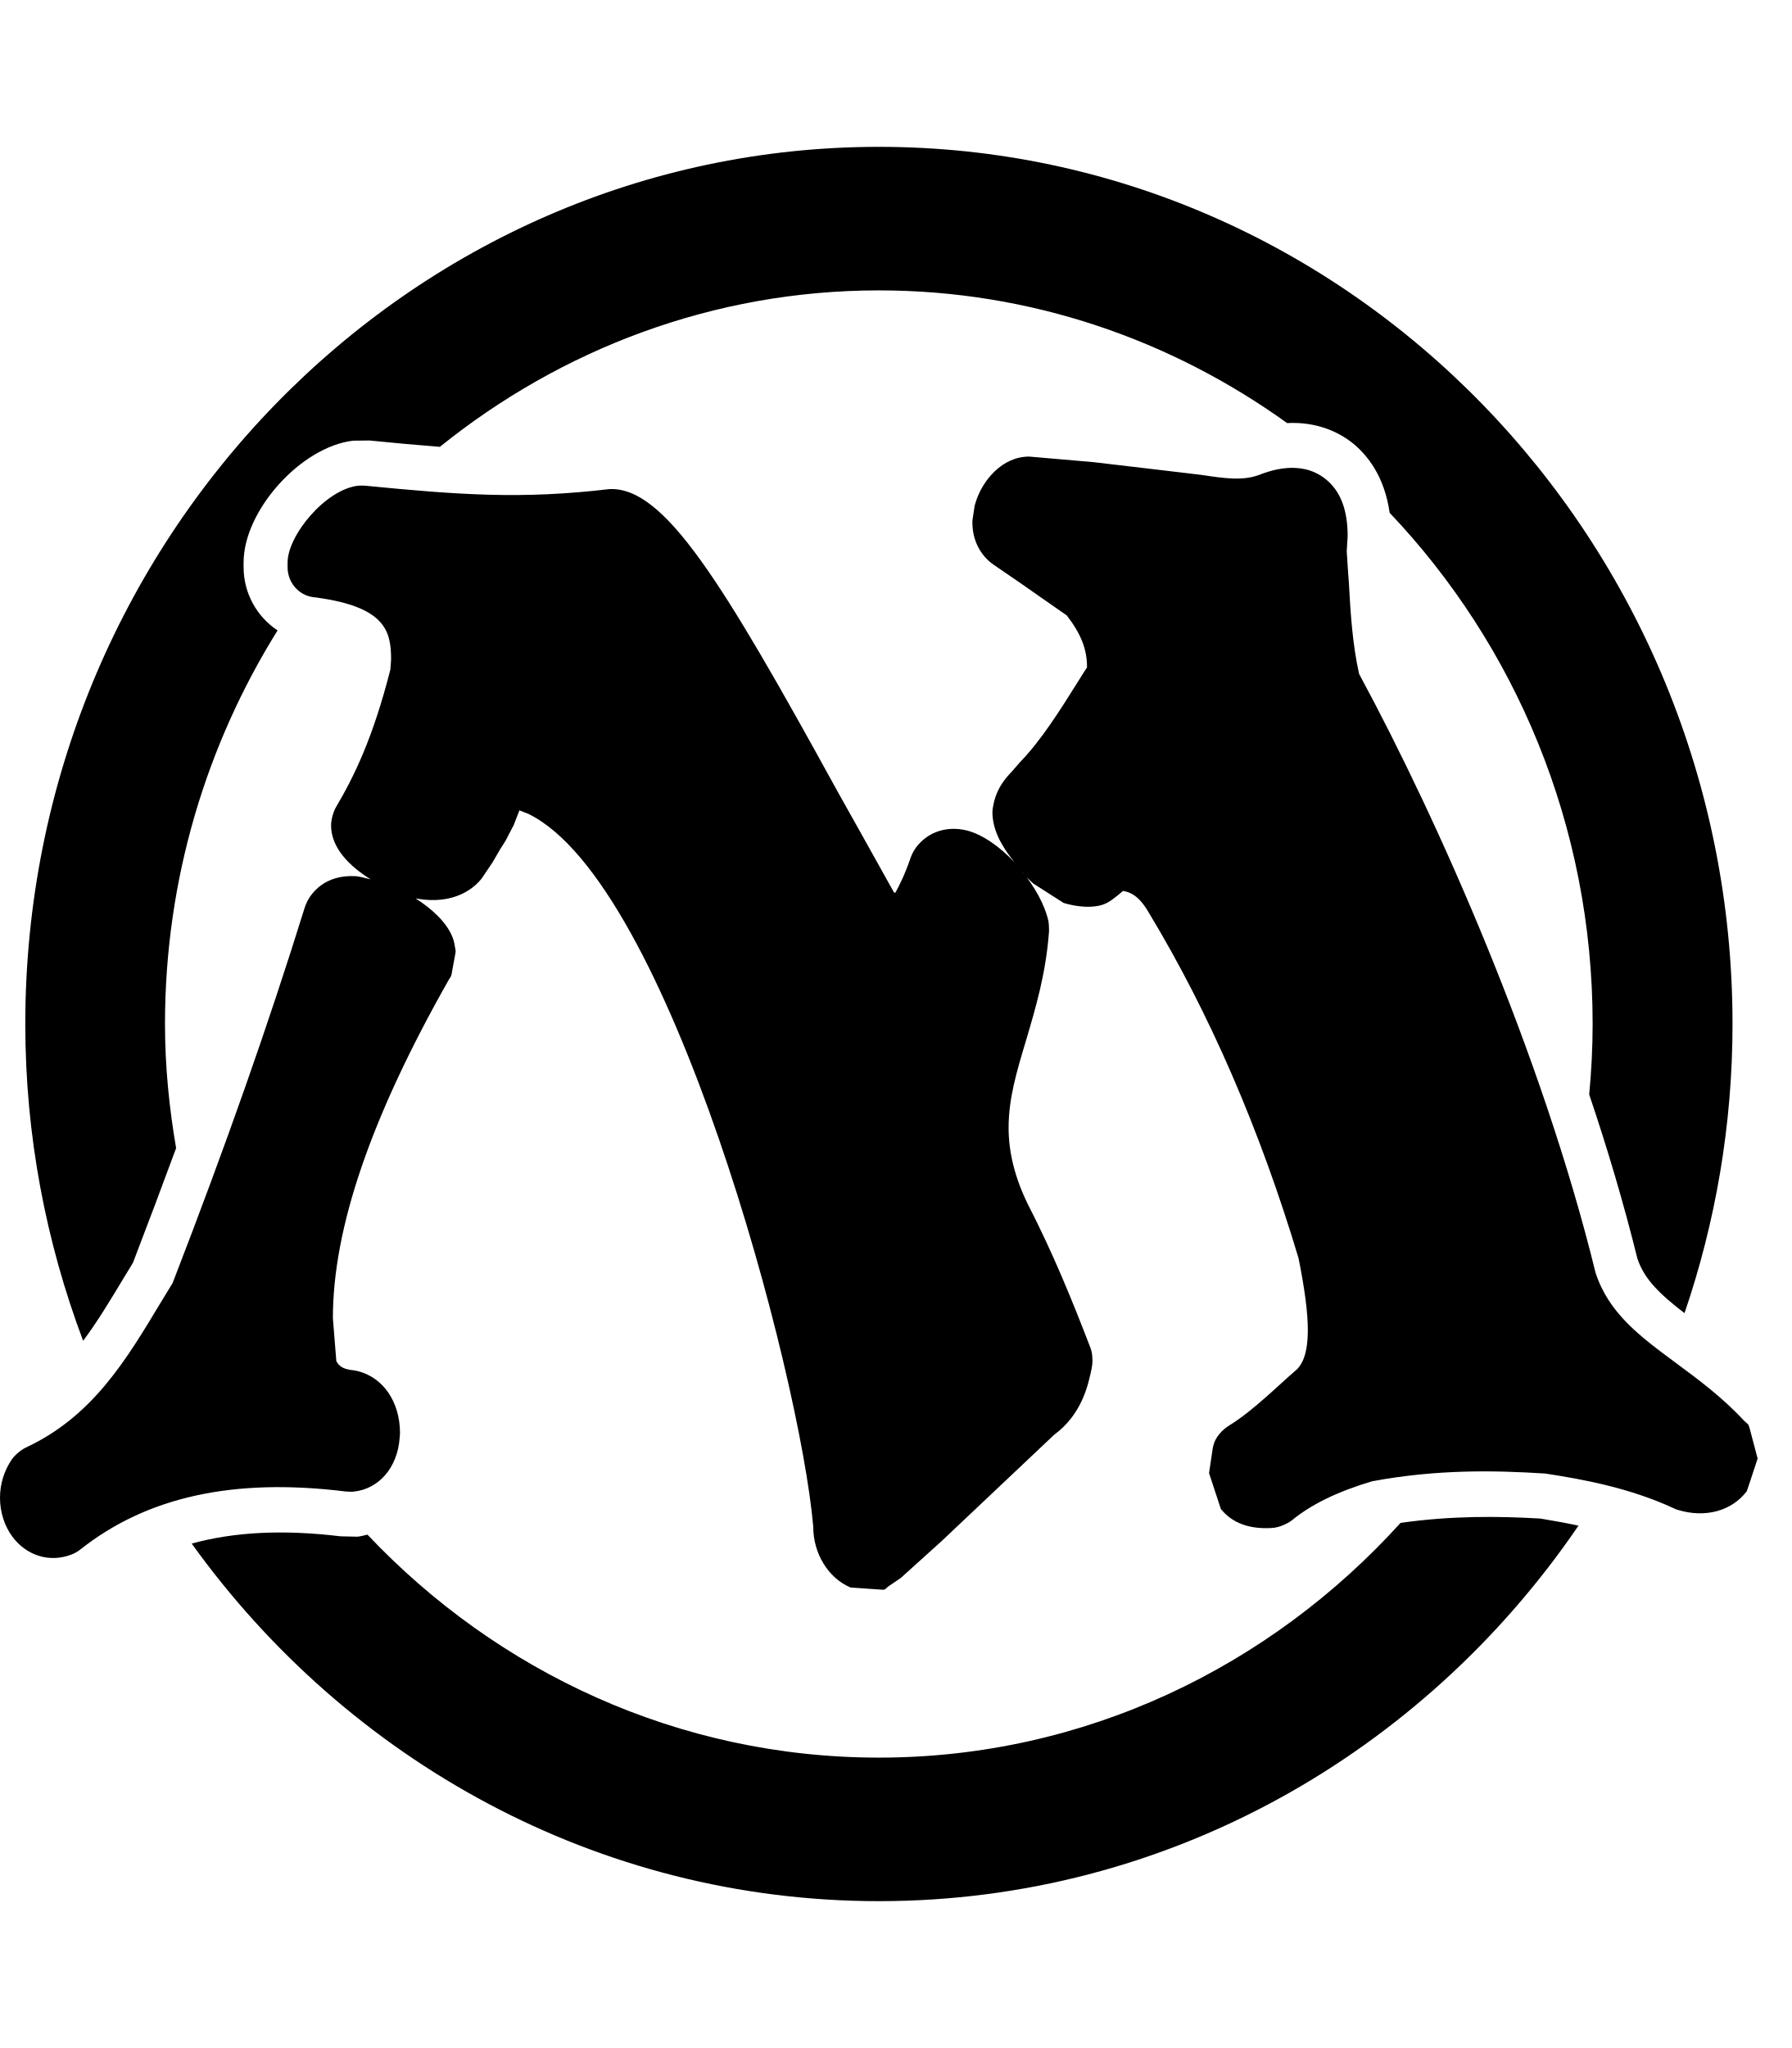
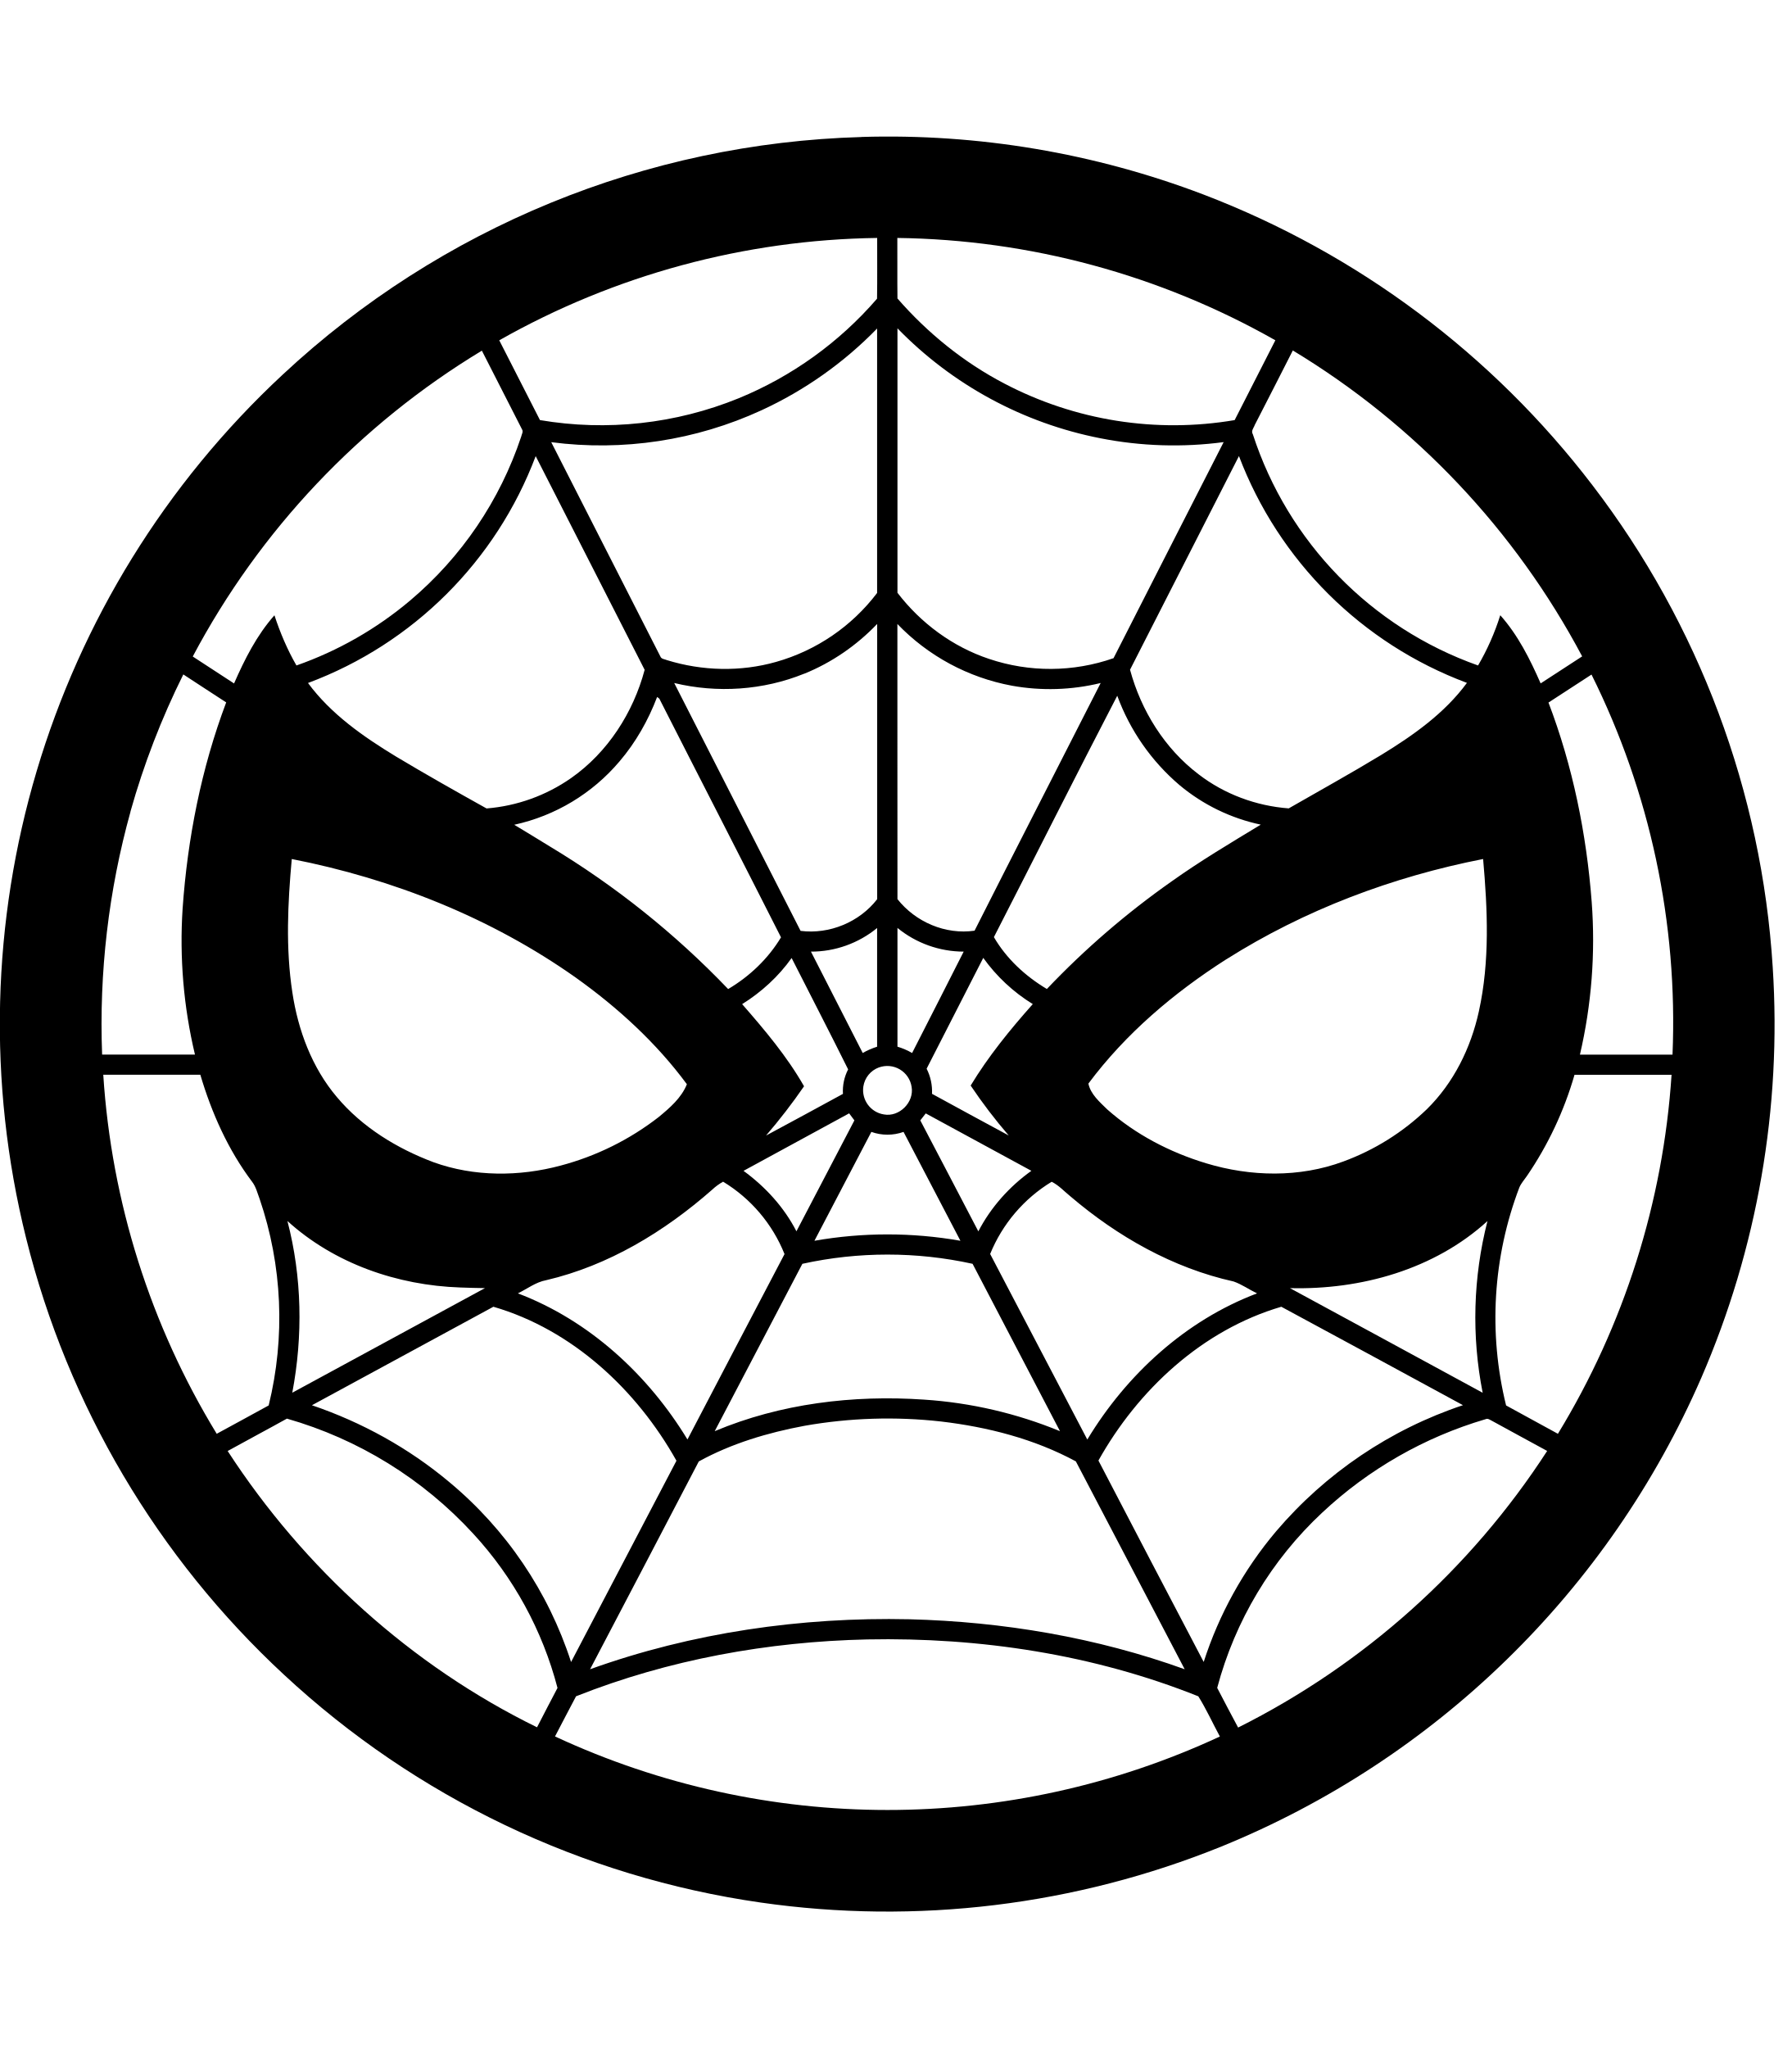
- <svg xmlns="http://www.w3.org/2000/svg" viewBox="0 0 896 1024">
-   <path d="M872.371 710.502c-11.085-11.962-22.915-20.646-34.278-29.068-18.026-13.35-33.488-24.76-40.125-45.049-26.827-109.237-78.594-226.06-118.253-299.411-3.284-14.594-4.284-30.097-5.1-45.145-.092-.382-1.002-14.761-1.096-16.268.094-1.388.466-7.369.466-7.465 0-13.565-3.82-22.895-11.201-28.686-12.459-9.832-28.201-3.852-33.278-1.888-8.103 2.99-17.394 1.603-28.201 0 .442 0-54.306-6.436-54.306-6.436.075 0-32.299-2.799-32.299-2.799-13.554 0-23.473 11.962-26.851 23.158a11.486 11.486 0 0 0-.536 2.249l-.814 5.335c-.186.836-.186 1.674-.186 2.512.092 8.612 3.912 16.172 10.641 20.837l13.367 9.163c-.092-.096 18.026 12.633 23.195 16.174 6.915 8.97 10.107 16.722 10.107 25.598v.382c-1.63 2.441-4.192 6.627-4.192 6.627-9.641 15.336-18.63 29.739-29.459 40.934-.466.575-3.913 4.497-3.913 4.497-3.004 3.183-8.009 8.494-9.477 17.944a10.983 10.983 0 0 0-.258 2.321c0 8.803 4.448 17.01 11.085 25.144-7.451-7.847-16.09-14.02-24.102-15.981-9.827-2.321-19.19.742-25.011 8.325-1 1.314-2.19 3.446-2.724 4.953-3.098 8.972-5.823 14.379-7.825 17.942l-.652-.191c-5.985-10.837-28.365-50.743-28.365-50.743-58.032-105.602-86.419-151.871-113.806-150.938-44.129 5.239-75.59 2.895-122.257-1.674a21.58 21.58 0 0 0-3.541 0c-16.37 1.865-35.302 24.856-35.302 38.422v2.319c0 7.489 5.356 13.925 12.645 14.954l2.282.287c34.022 4.76 36.84 16.819 36.84 30.838 0 0-.186 3.183-.372 5.144-8.825 34.666-18.28 53.639-27.199 68.782-1.374 2.345-2.446 6.34-2.446 9.068 0 11.387 9.361 20.55 19.818 27.01-2.632-.573-5.449-1.505-7.825-1.604-15.276-.741-21.726 8.518-23.823 12.442-.464.836-1.094 2.512-1.374 3.348-18.28 58.783-39.286 118.521-66.043 187.662-1.094 1.865-5.543 9.068-5.543 9.068-17.838 29.713-34.558 57.656-67.859 73.184-2.376 1.126-5.379 3.637-6.917 5.791C2.096 735.263.001 741.89.001 748.9c0 7.107 2.19 14.02 6.195 19.451 7.101 9.521 18.652 13.087 29.387 8.972 1.444-.48 3.354-1.58 4.541-2.536 33.37-26.436 76.78-35.958 132.716-29.044 1.096.096 2.818.172 3.82.096 12.737-1.222 22.1-11.962 23.194-26.747.094-.172.186-2.608.186-2.608 0-15.432-8.359-27.657-20.818-30.839-.746-.191-1.469-.382-2.284-.478-5.728-.551-7.357-2.225-8.733-4.569-.278-3.183-1.722-21.485-1.722-21.485 0-45.049 19.002-100.577 58.126-169.527.906-1.411.906-1.029 1.256-2.632l1.934-10.551c.075-.573.075-.838.075-1.029 0-.287-.075-.287-.258-1.413l-.37-2.152c-.188-1.101-.538-2.321-1.004-3.35-2.91-7.296-10.083-13.923-18.372-19.258 13.645 2.608 25.661-.935 32.927-9.81l5.543-8.23 3.912-6.723 2.562-4.019 3.54-6.818c.374-.48.722-1.413.908-1.963 0 0 2.376-6.171 2.538-6.46 2.282.935 4.471 1.772 4.471 1.772C334.855 441.449 399.99 686.289 406.72 763.3v.191c0 13.087 7.383 25.503 18.654 30.264l14.904 1.029c3.096.287 1.932-.172 4.564-1.961l5.635-3.828 20.284-18.302 56.402-53.279c13.926-10.192 17.092-25.049 18.746-32.992.258-1.126.444-2.799.444-4.306 0-1.483-.186-2.992-.348-4.019l-.186-.551c-.094-.741-.374-1.222-.56-1.867-8.639-22.441-18.374-46.628-31.275-71.677-6.381-13.087-9.571-25.694-9.571-38.135 0-14.57 4.006-27.943 8.663-43.447 4.89-16.555 9.989-33.565 11.551-54.666v-1.125c0-1.318-.094-2.895-.28-4.019-1.91-8.518-7.009-17.393-13.46-25.24 1.352 1.41 1.91 2.895 3.54 4.21.186.191 2.282 2.152 2.282 2.152.186.097 15.184 9.714 15.184 9.714 2.282.742 11.457 3.277 19.188 1.029l.094-.096s0 .096-.094.096c1.91-.573 3.564-1.509 5.193-2.703 1.816-1.316 3.633-2.823 5.356-4.306 3.471.551 7.919 2.249 12.832 10.742 30.483 50.456 55.68 108.592 74.962 172.901 3.098 15.502 4.634 27.01 4.634 35.886 0 12.225-2.91 16.913-5.169 19.425l-5.1 4.499c-10.107 9.235-20.47 18.685-29.203 23.924-3.376 2.057-6.823 5.885-7.731 9.808l-.28 1.125c0-.193-1.91 12.798-1.91 12.798l5.915 17.944c5.729 7.105 14.554 10.286 26.105 9.426 2.912-.263 7.103-1.963 9.455-3.828 9.827-8.038 22.938-14.379 40.218-19.523 32.555-5.98 60.849-5.431 86.419-3.828 18.816 2.895 42.103 7.083 64.483 17.466.56.287 1.188.573 1.91.739 13.647 4.116 26.851.575 34.396-9.33.092 0 5.448-16.364 5.448-16.364l-4.074-15.408c-.746-2.439-.84-1.603-2.562-3.372zM62.136 638.536s3.004-4.857 4.378-7.202a4705.767 4705.767 0 0 0 21.564-57.274c-3.47-20.192-5.565-40.839-5.565-62.06 0-72.419 20.844-139.909 56.31-196.801-10.271-6.746-17-18.517-17-31.602v-2.321c0-25.982 28.643-57.849 54.748-60.935 0 0 8.105-.096 8.197-.096a1622.75 1622.75 0 0 0 35.21 3.181c60.571-48.782 136.721-78.232 219.578-78.232 75.87 0 146.198 24.666 204.136 66.342 14.834-.742 25.569 4.401 32.556 9.834 7.475 5.98 16.114 16.626 18.746 35.048C757.753 322.473 796.503 412.571 796.503 512c0 11.866-.626 23.637-1.722 35.241 9.197 27.177 17.372 54.857 24.102 82.036 3.47 10.382 11.201 17.775 23.567 27.296 15.462-45.312 24.009-93.926 24.009-144.573 0-241.85-191.563-438.577-426.904-438.577C204.235 73.423 12.649 270.15 12.649 512c0 55.887 10.387 109.165 28.925 158.403 7.195-9.619 13.645-20.361 20.562-31.867zm708.262 120.745c6.101 1.029 12.553 2.152 19.026 3.54-77.244 113.377-205.232 187.757-349.868 187.757-140.819 0-265.895-70.456-343.675-178.785 21.308-5.885 45.851-7.081 74.426-3.637-.186 0 8.453.193 8.453.193 1.724-.193 3.376-.645 5.007-1.029 64.947 68.687 155.559 111.488 255.788 111.488 102.977 0 195.683-45.409 260.888-117.373 25.755-3.637 48.857-3.374 69.955-2.154z" />
+ <svg xmlns="http://www.w3.org/2000/svg" viewBox="0 0 28 32">
+   <path fill="#000" d="M13.463 2.14a13.844 13.844 0 0 1 5.347.9 13.897 13.897 0 0 1 6.078 4.542 13.798 13.798 0 0 1 2.817 7.53 13.873 13.873 0 0 1-1.116 6.416 13.883 13.883 0 0 1-3.038 4.4 13.887 13.887 0 0 1-4.46 2.923 13.92 13.92 0 0 1-7.204.876 13.823 13.823 0 0 1-7.447-3.558 13.865 13.865 0 0 1-4.032-6.823A13.855 13.855 0 0 1 4.423 5.849a13.83 13.83 0 0 1 9.042-3.708zm-5.66 3.178c.211.416.424.83.636 1.246a5.703 5.703 0 0 0 3.105-.341 5.733 5.733 0 0 0 2.163-1.556c.005-.316.001-.632.002-.949a12.312 12.312 0 0 0-5.906 1.599zm6.224-.653c.47.539 1.034.996 1.668 1.327a5.696 5.696 0 0 0 3.601.572l.636-1.247a12.294 12.294 0 0 0-5.908-1.599c.002.315-.002.631.002.947zM11.902 6.41a6.002 6.002 0 0 1-3.287.499l1.705 3.347c.016.044.069.043.105.059.55.17 1.15.185 1.705.027a3.008 3.008 0 0 0 1.578-1.077V5.133a6.049 6.049 0 0 1-1.806 1.277zm2.124-1.279v4.131c.363.474.863.844 1.431 1.033a2.997 2.997 0 0 0 1.946-.011c.571-1.126 1.148-2.25 1.721-3.376a5.93 5.93 0 0 1-1.926-.06 6.042 6.042 0 0 1-3.172-1.718zM3.011 10.257l.647.422c.166-.379.355-.754.631-1.065.089.271.201.536.344.784a5.66 5.66 0 0 0 1.778-1.016 5.71 5.71 0 0 0 1.734-2.558c.007-.037.038-.079.013-.116l-.627-1.229a12.331 12.331 0 0 0-4.519 4.78zM19.607 6.65c-.019.042-.057.087-.027.135a5.703 5.703 0 0 0 3.52 3.613 3.82 3.82 0 0 0 .347-.785c.277.31.465.687.631 1.065l.649-.422a12.346 12.346 0 0 0-4.522-4.78c-.199.391-.398.782-.599 1.172zM4.813 10.671c.36.488.866.84 1.378 1.151.466.279.939.546 1.413.81a2.679 2.679 0 0 0 1.322-.475c.572-.401.97-1.021 1.149-1.691L8.372 7.127a6.069 6.069 0 0 1-3.559 3.545zm12.848-.206c.173.639.541 1.232 1.072 1.634.404.311.9.494 1.408.532.482-.277.969-.546 1.444-.834.499-.305.99-.65 1.341-1.127a6.09 6.09 0 0 1-3.563-3.544l-1.702 3.338zm-5.092.061c-.64.26-1.361.308-2.032.146l1.975 3.873c.45.057.919-.136 1.197-.495V9.749c-.32.335-.71.604-1.14.778zm1.456-.776c.001 1.433-.001 2.866.001 4.299.283.358.751.559 1.205.493.653-1.292 1.315-2.579 1.971-3.87a3.348 3.348 0 0 1-1.388.042 3.322 3.322 0 0 1-1.789-.964zM2.04 12.681a12.386 12.386 0 0 0-.444 3.797h1.451a7.681 7.681 0 0 1-.193-2.282c.077-1.098.292-2.189.681-3.221-.223-.146-.447-.29-.67-.437a12.28 12.28 0 0 0-.826 2.142zm22.16-1.705c.381.998.595 2.054.676 3.118a7.905 7.905 0 0 1-.184 2.385h1.447a12.189 12.189 0 0 0-1.266-5.939c-.223.147-.449.29-.672.437zm-13.93-.086c-.139.365-.334.71-.588 1.007a2.99 2.99 0 0 1-1.645.99c.185.113.371.223.555.338a13.45 13.45 0 0 1 2.788 2.229c.335-.198.625-.474.826-.808-.63-1.245-1.27-2.486-1.902-3.73a3.265 3.265 0 0 1-.034-.026zm5.263 3.752c.197.339.493.611.828.811a12.993 12.993 0 0 1 1.948-1.68c.449-.32.923-.602 1.395-.888a2.925 2.925 0 0 1-1.269-.617 3.349 3.349 0 0 1-.974-1.397c-.65 1.252-1.283 2.514-1.927 3.77zM4.56 13.421c-.063.692-.097 1.394.009 2.085.089.592.306 1.176.697 1.637.396.471.938.802 1.51 1.017.635.229 1.339.226 1.987.052a4.285 4.285 0 0 0 1.53-.757c.174-.144.356-.299.442-.514-.479-.649-1.083-1.2-1.738-1.667-1.32-.933-2.855-1.542-4.438-1.852zm14.605 1.568c-.818.522-1.573 1.161-2.155 1.942.034.166.177.288.294.403.442.392.98.671 1.545.842.695.211 1.461.227 2.146-.028a3.74 3.74 0 0 0 1.303-.815c.421-.413.69-.96.815-1.532.172-.781.136-1.588.066-2.379-1.416.277-2.792.795-4.013 1.567zm-6.491-.12c.271.528.54 1.056.809 1.584.071-.041.147-.074.225-.098V14.5c-.289.238-.66.371-1.035.369zm1.351 1.485c.08.024.157.057.23.099.269-.528.539-1.055.806-1.584a1.64 1.64 0 0 1-1.035-.37v1.855zm-2.427-.665c.352.403.702.817.968 1.284a9.014 9.014 0 0 1-.594.77c.401-.215.802-.433 1.202-.651a.737.737 0 0 1 .081-.383c-.289-.582-.589-1.16-.883-1.74-.206.29-.473.533-.774.721zm2.884 1.01a.785.785 0 0 1 .084.392c.399.218.798.435 1.199.651a8.151 8.151 0 0 1-.595-.78c.277-.458.616-.874.971-1.273a2.679 2.679 0 0 1-.774-.722 563.45 563.45 0 0 1-.885 1.731zm-.747-.02a.377.377 0 0 0-.242.297.385.385 0 0 0 .321.437c.241.045.476-.191.433-.432a.384.384 0 0 0-.511-.302zm-12.121.115a12.28 12.28 0 0 0 1.773 5.609c.271-.148.542-.294.812-.443a5.744 5.744 0 0 0-.141-3.226c-.035-.091-.057-.19-.118-.269-.375-.498-.633-1.076-.809-1.672H1.613zm22.993.001a5.503 5.503 0 0 1-.743 1.579c-.04.059-.089.112-.118.178a5.719 5.719 0 0 0-.208 3.408l.81.443a12.331 12.331 0 0 0 1.776-5.609h-1.518zm-12.986 1.5c.341.249.633.568.826.944.302-.578.605-1.155.906-1.733a7.826 7.826 0 0 1-.082-.11l-1.65.898zm2.762-.789c.302.578.606 1.155.907 1.734.195-.376.485-.7.829-.946-.55-.3-1.101-.597-1.651-.897a4.538 4.538 0 0 0-.085.109zm-1.654 1.881a6.594 6.594 0 0 1 2.281 0l-.889-1.701a.749.749 0 0 1-.503 0l-.889 1.7zm-1.599-.798c-.745.655-1.622 1.187-2.594 1.414-.163.03-.296.135-.442.206 1.115.423 2.035 1.271 2.65 2.283.506-.966 1.009-1.932 1.517-2.897a2.342 2.342 0 0 0-.96-1.131.844.844 0 0 0-.171.125zm4.345 1.005c.507.966 1.011 1.932 1.518 2.899.612-1.014 1.537-1.863 2.653-2.284-.124-.059-.237-.141-.367-.186-.948-.21-1.815-.703-2.549-1.329-.097-.078-.181-.173-.294-.229a2.363 2.363 0 0 0-.962 1.13zm-10.983-.516c.228.874.244 1.797.076 2.683l3.011-1.634c-.129-.001-.257-.006-.386-.01-.982-.033-1.968-.373-2.701-1.039zm15.668 1.049c1.004.545 2.009 1.089 3.012 1.635a6.076 6.076 0 0 1 .075-2.683c-.83.757-1.98 1.077-3.087 1.048zm-7.62-.38-1.37 2.615c1.028-.432 2.164-.569 3.271-.493a6.737 6.737 0 0 1 2.125.493L15.2 19.747a6.198 6.198 0 0 0-2.66 0zm-7.665 2.21c.78.265 1.514.67 2.145 1.199a6.095 6.095 0 0 1 1.905 2.813c.548-1.049 1.098-2.096 1.647-3.145-.62-1.107-1.626-2.047-2.861-2.406-.945.513-1.891 1.025-2.836 1.539zm12.292.864a940.02 940.02 0 0 0 1.645 3.147 6.027 6.027 0 0 1 1.129-2.038 6.565 6.565 0 0 1 2.923-1.974c-.946-.513-1.891-1.028-2.839-1.538-1.233.362-2.239 1.296-2.858 2.403zm-13.609-.149c1.19 1.833 2.87 3.355 4.835 4.317.104-.206.214-.41.32-.615a5.664 5.664 0 0 0-1.317-2.41 6.305 6.305 0 0 0-2.912-1.798c-.307.171-.618.335-.926.506zm9.016-.394c-.573.107-1.14.275-1.653.557-.564 1.083-1.132 2.165-1.699 3.247 1.594-.573 3.298-.818 4.989-.781 1.463.037 2.926.284 4.304.781-.566-1.084-1.135-2.165-1.701-3.248-.649-.351-1.376-.537-2.106-.623a7.482 7.482 0 0 0-2.134.067zm10.643-.103a6.36 6.36 0 0 0-2.553 1.46 5.773 5.773 0 0 0-1.641 2.738c.107.208.217.413.327.62a12.333 12.333 0 0 0 4.83-4.322c-.286-.157-.574-.311-.86-.469-.032-.015-.066-.045-.103-.027zM9.003 26.504c-.112.208-.218.419-.329.628a12.325 12.325 0 0 0 10.391.001c-.113-.209-.212-.428-.337-.628-1.637-.655-3.415-.924-5.173-.889-1.552.034-3.106.315-4.551.888z" />
</svg>
